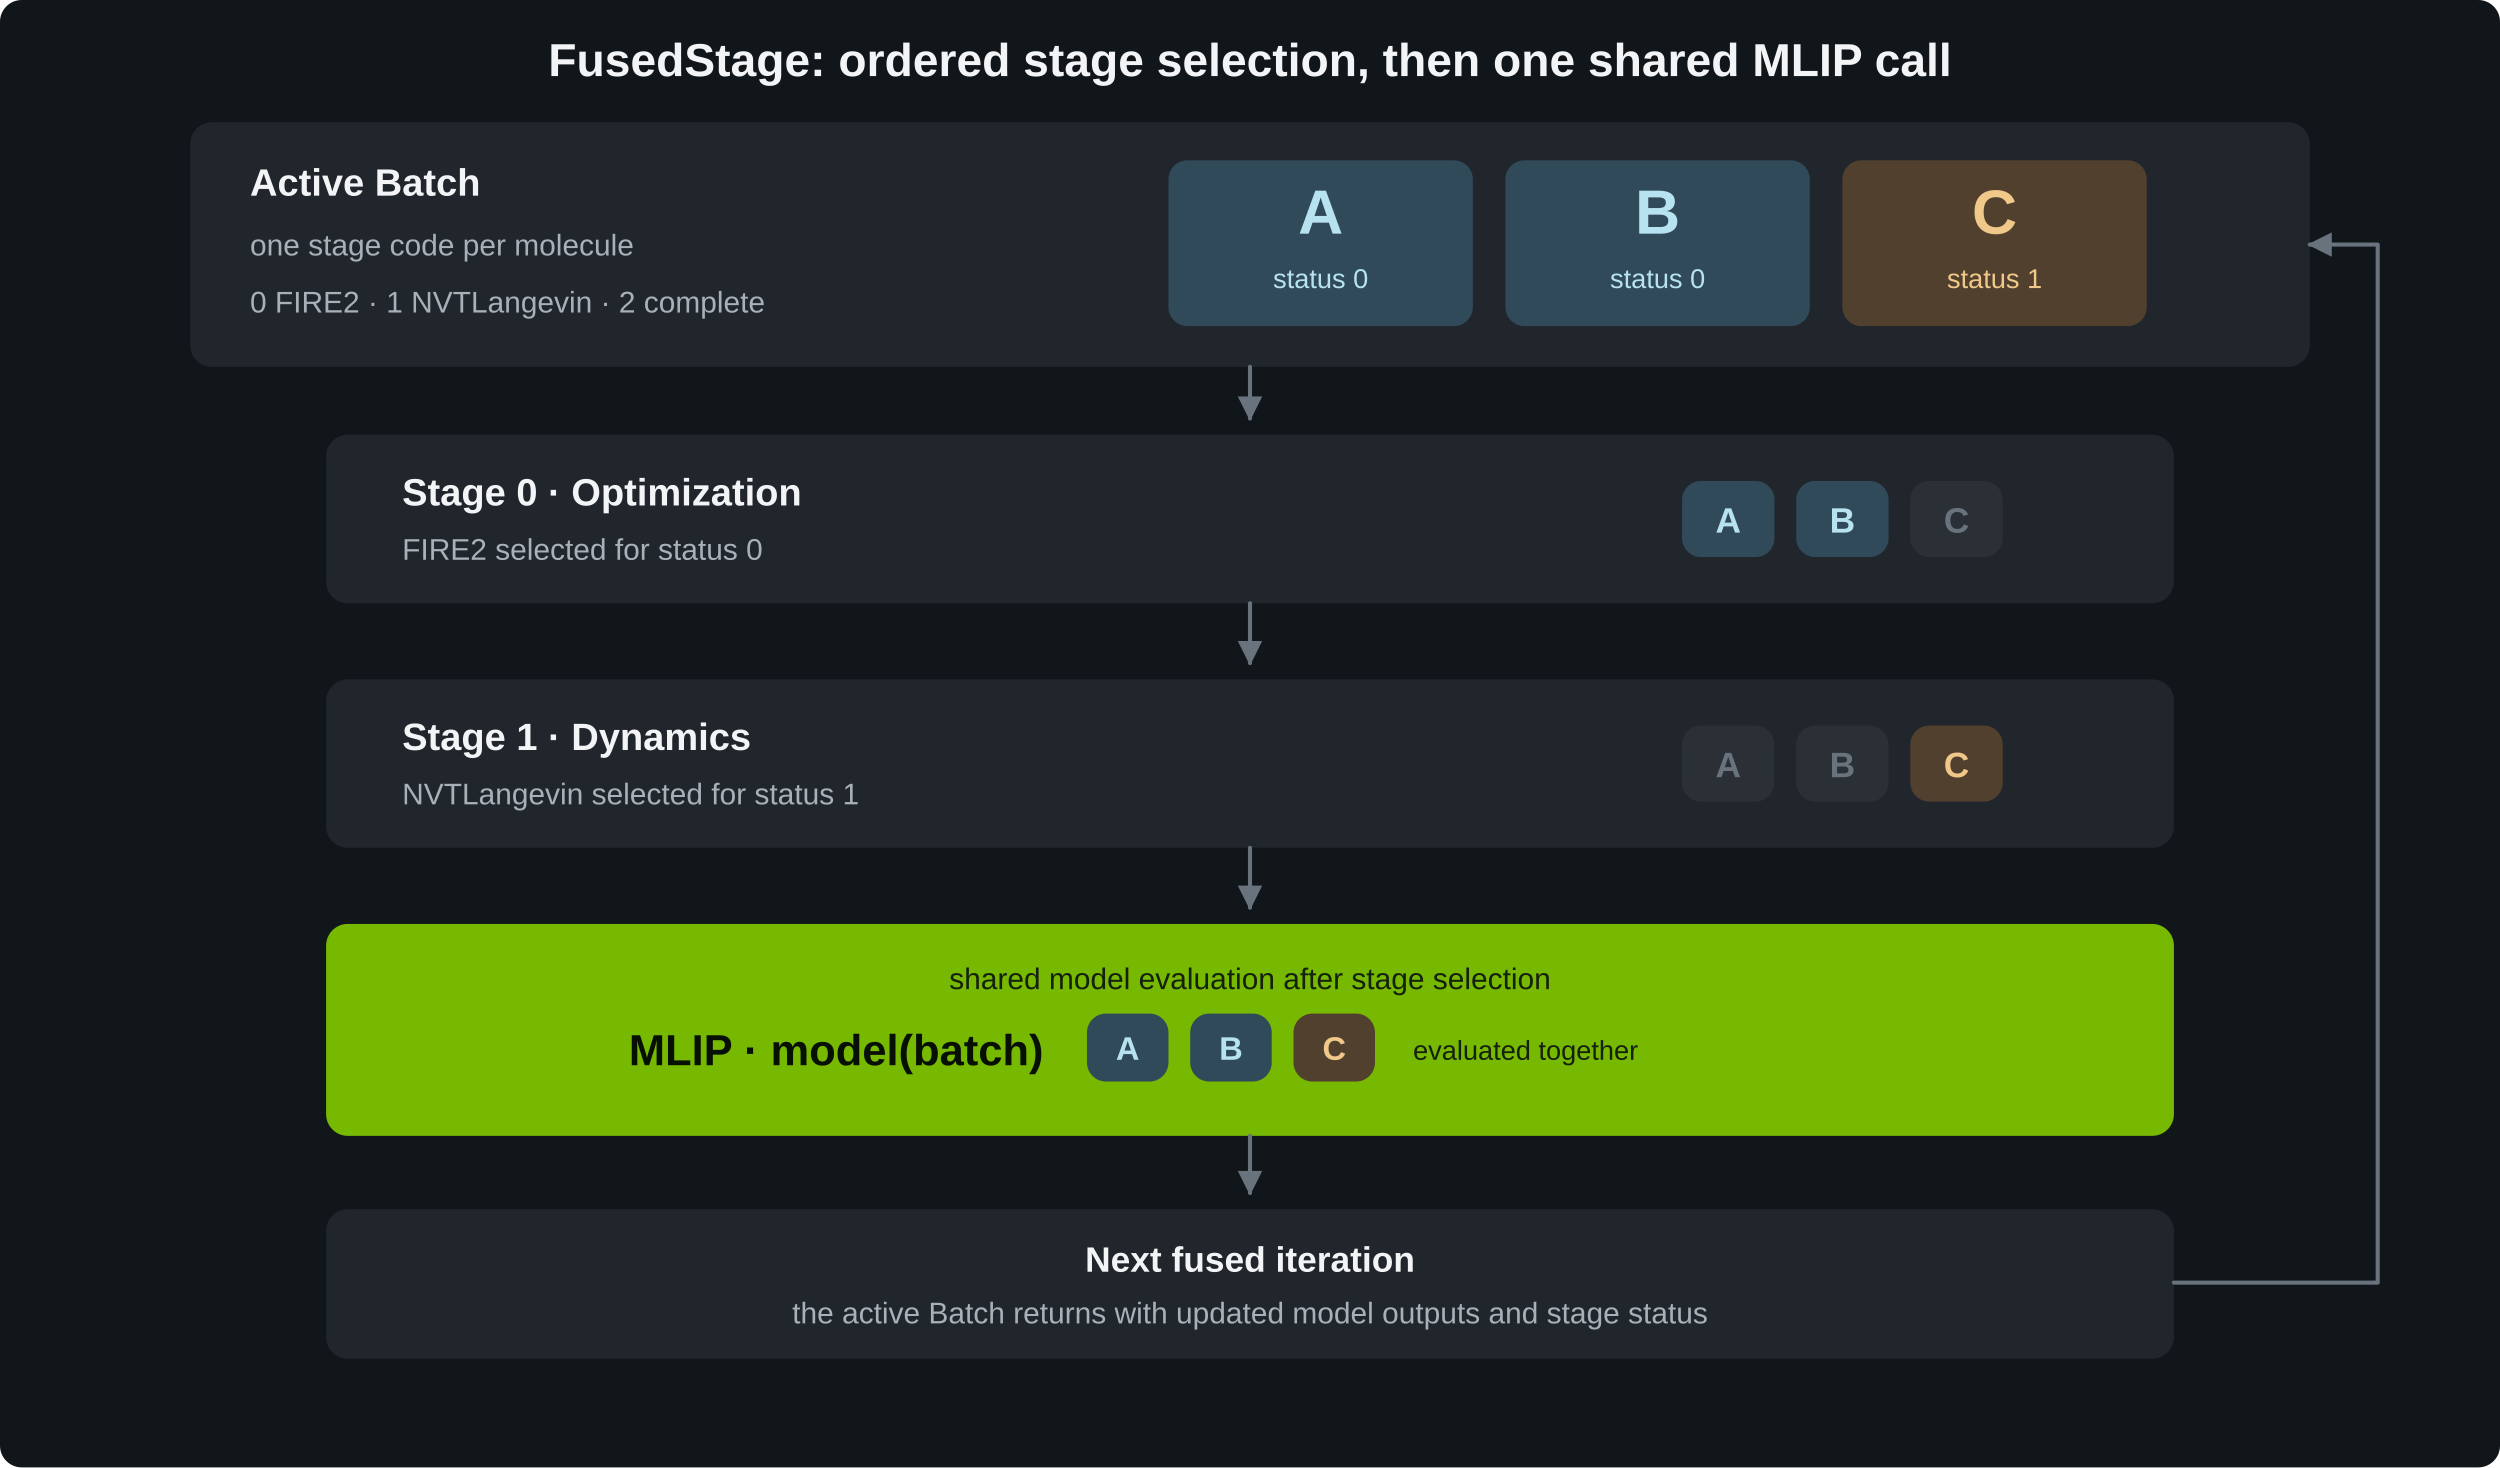
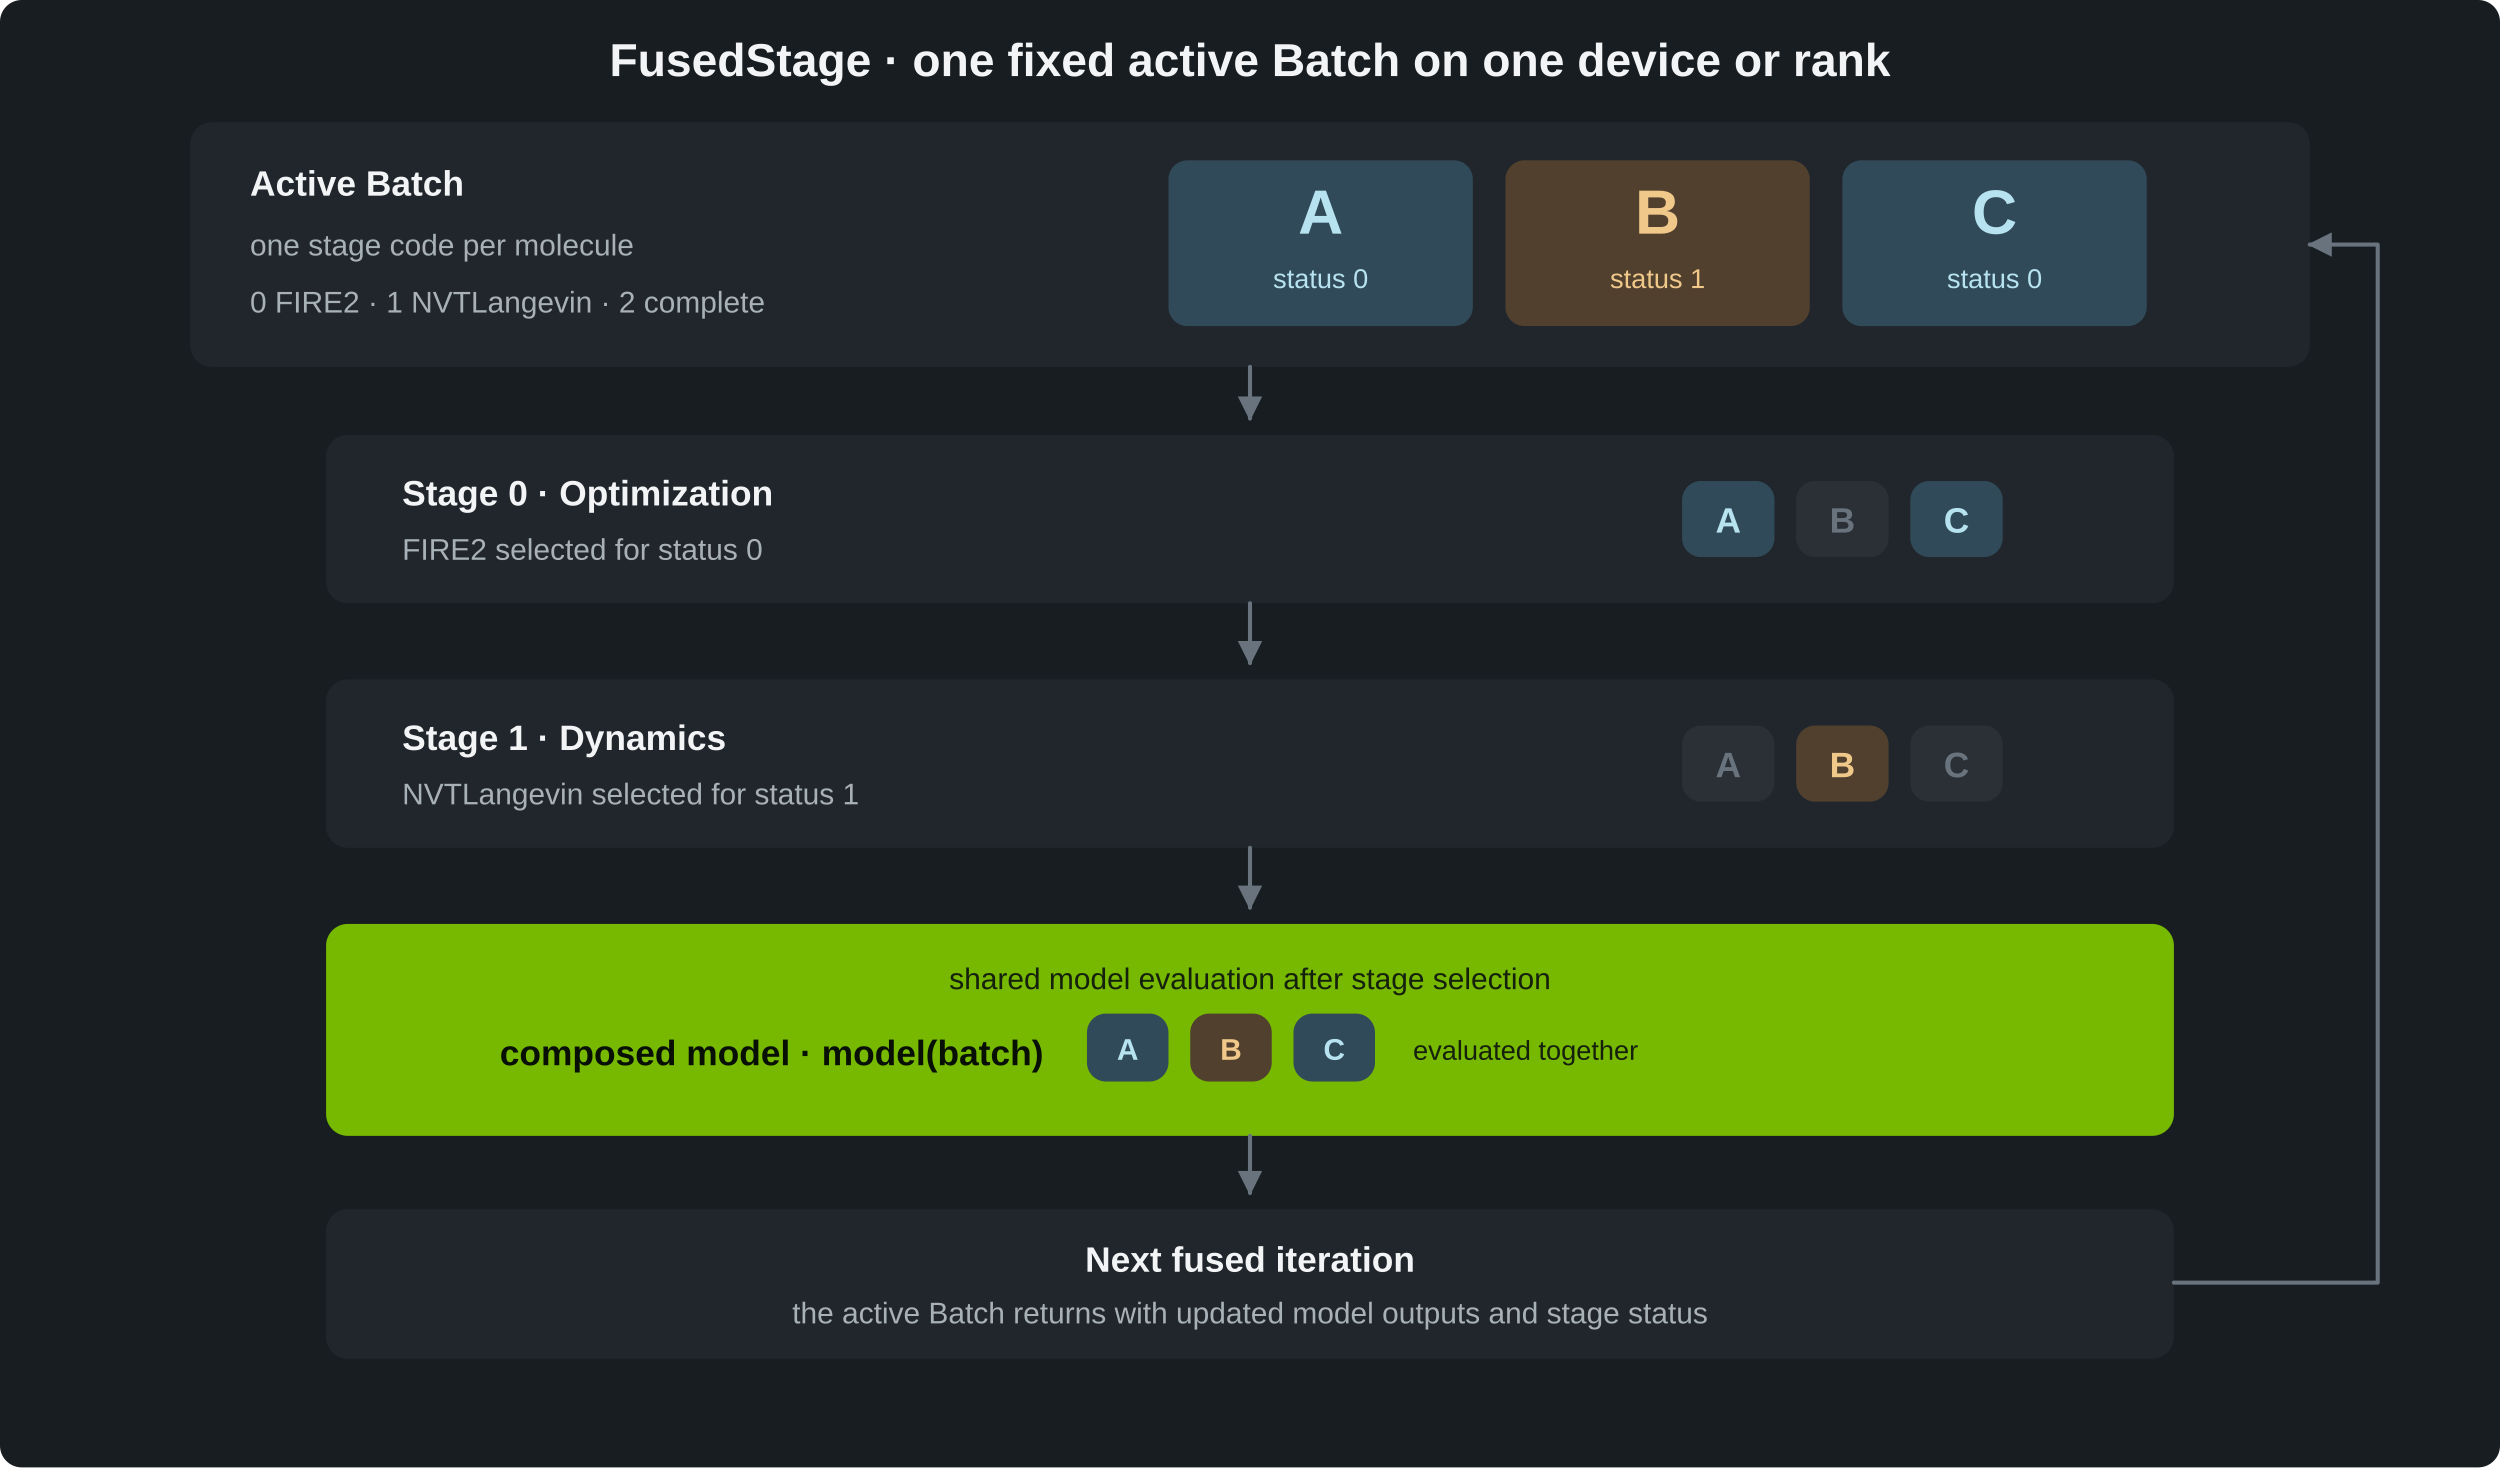
<svg xmlns="http://www.w3.org/2000/svg" width="920" height="540" viewBox="0 0 920 540" role="img" aria-labelledby="title desc">
  <defs>
    <marker id="fused-arrow" viewBox="0 0 10 10" refX="9" refY="5" markerWidth="6" markerHeight="6" orient="auto">
      <path d="M0 0L10 5L0 10Z" fill="#68737E" />
    </marker>
  </defs>
-   <rect width="920" height="540" rx="8" fill="#11161B" />
+   <rect width="920" height="540" rx="8" fill="#171D20" />
  <g font-family="NVIDIA Sans,Arial,sans-serif">
-     <text x="460" y="28" text-anchor="middle" fill="#F3F4F6" font-size="17" font-weight="700">FusedStage: ordered stage selection, then one shared MLIP call</text>
+     <text x="460" y="28" text-anchor="middle" fill="#F3F4F6" font-size="17" font-weight="700">FusedStage · one fixed active Batch on one device or rank</text>
    <rect x="70" y="45" width="780" height="90" rx="8" fill="#20262C" />
-     <text x="92" y="72" fill="#F3F4F6" font-size="14" font-weight="700">Active Batch</text>
+     <text x="92" y="72" fill="#F3F4F6" font-size="13" font-weight="700">Active Batch</text>
    <text x="92" y="94" fill="#A8B0B8" font-size="11">one stage code per molecule</text>
    <text x="92" y="115" fill="#A8B0B8" font-size="11">0 FIRE2 · 1 NVTLangevin · 2 complete</text>
    <rect x="430" y="59" width="112" height="61" rx="7" fill="#314A59" />
    <text x="486" y="86" text-anchor="middle" fill="#B7E3F1" font-size="23" font-weight="700">A</text>
    <text x="486" y="106" text-anchor="middle" fill="#B7E3F1" font-size="10">status 0</text>
-     <rect x="554" y="59" width="112" height="61" rx="7" fill="#314A59" />
-     <text x="610" y="86" text-anchor="middle" fill="#B7E3F1" font-size="23" font-weight="700">B</text>
-     <text x="610" y="106" text-anchor="middle" fill="#B7E3F1" font-size="10">status 0</text>
-     <rect x="678" y="59" width="112" height="61" rx="7" fill="#51402E" />
-     <text x="734" y="86" text-anchor="middle" fill="#F0C98A" font-size="23" font-weight="700">C</text>
-     <text x="734" y="106" text-anchor="middle" fill="#F0C98A" font-size="10">status 1</text>
+     <rect x="554" y="59" width="112" height="61" rx="7" fill="#51402E" />
+     <text x="610" y="86" text-anchor="middle" fill="#F0C98A" font-size="23" font-weight="700">B</text>
+     <text x="610" y="106" text-anchor="middle" fill="#F0C98A" font-size="10">status 1</text>
+     <rect x="678" y="59" width="112" height="61" rx="7" fill="#314A59" />
+     <text x="734" y="86" text-anchor="middle" fill="#B7E3F1" font-size="23" font-weight="700">C</text>
+     <text x="734" y="106" text-anchor="middle" fill="#B7E3F1" font-size="10">status 0</text>
    <path d="M460 135V154" fill="none" stroke="#68737E" stroke-width="1.5" stroke-linecap="round" marker-end="url(#fused-arrow)" />
    <rect x="120" y="160" width="680" height="62" rx="8" fill="#20262C" />
-     <text x="148" y="186" fill="#F3F4F6" font-size="14" font-weight="700">Stage 0 · Optimization</text>
+     <text x="148" y="186" fill="#F3F4F6" font-size="13" font-weight="700">Stage 0 · Optimization</text>
    <text x="148" y="206" fill="#A8B0B8" font-size="11">FIRE2 selected for status 0</text>
    <rect x="619" y="177" width="34" height="28" rx="7" fill="#314A59" />
    <text x="636" y="196" text-anchor="middle" fill="#B7E3F1" font-size="13" font-weight="700">A</text>
-     <rect x="661" y="177" width="34" height="28" rx="7" fill="#314A59" />
-     <text x="678" y="196" text-anchor="middle" fill="#B7E3F1" font-size="13" font-weight="700">B</text>
-     <rect x="703" y="177" width="34" height="28" rx="7" fill="#2A3035" />
-     <text x="720" y="196" text-anchor="middle" fill="#68737E" font-size="13" font-weight="700">C</text>
+     <rect x="661" y="177" width="34" height="28" rx="7" fill="#2A3035" />
+     <text x="678" y="196" text-anchor="middle" fill="#68737E" font-size="13" font-weight="700">B</text>
+     <rect x="703" y="177" width="34" height="28" rx="7" fill="#314A59" />
+     <text x="720" y="196" text-anchor="middle" fill="#B7E3F1" font-size="13" font-weight="700">C</text>
    <path d="M460 222V244" fill="none" stroke="#68737E" stroke-width="1.5" stroke-linecap="round" marker-end="url(#fused-arrow)" />
    <rect x="120" y="250" width="680" height="62" rx="8" fill="#20262C" />
-     <text x="148" y="276" fill="#F3F4F6" font-size="14" font-weight="700">Stage 1 · Dynamics</text>
+     <text x="148" y="276" fill="#F3F4F6" font-size="13" font-weight="700">Stage 1 · Dynamics</text>
    <text x="148" y="296" fill="#A8B0B8" font-size="11">NVTLangevin selected for status 1</text>
    <rect x="619" y="267" width="34" height="28" rx="7" fill="#2A3035" />
    <text x="636" y="286" text-anchor="middle" fill="#68737E" font-size="13" font-weight="700">A</text>
-     <rect x="661" y="267" width="34" height="28" rx="7" fill="#2A3035" />
-     <text x="678" y="286" text-anchor="middle" fill="#68737E" font-size="13" font-weight="700">B</text>
-     <rect x="703" y="267" width="34" height="28" rx="7" fill="#51402E" />
-     <text x="720" y="286" text-anchor="middle" fill="#F0C98A" font-size="13" font-weight="700">C</text>
+     <rect x="661" y="267" width="34" height="28" rx="7" fill="#51402E" />
+     <text x="678" y="286" text-anchor="middle" fill="#F0C98A" font-size="13" font-weight="700">B</text>
+     <rect x="703" y="267" width="34" height="28" rx="7" fill="#2A3035" />
+     <text x="720" y="286" text-anchor="middle" fill="#68737E" font-size="13" font-weight="700">C</text>
    <path d="M460 312V334" fill="none" stroke="#68737E" stroke-width="1.5" stroke-linecap="round" marker-end="url(#fused-arrow)" />
    <rect x="120" y="340" width="680" height="78" rx="8" fill="#76B900" />
    <text x="460" y="364" text-anchor="middle" fill="#15200D" font-size="11">shared model evaluation after stage selection</text>
-     <text x="384" y="392" text-anchor="end" fill="#081005" font-size="16" font-weight="700">MLIP · model(batch)</text>
+     <text x="384" y="392" text-anchor="end" fill="#081005" font-size="13" font-weight="700">composed model · model(batch)</text>
    <rect x="400" y="373" width="30" height="25" rx="7" fill="#314A59" />
-     <text x="415" y="390" text-anchor="middle" fill="#B7E3F1" font-size="12" font-weight="700">A</text>
-     <rect x="438" y="373" width="30" height="25" rx="7" fill="#314A59" />
-     <text x="453" y="390" text-anchor="middle" fill="#B7E3F1" font-size="12" font-weight="700">B</text>
-     <rect x="476" y="373" width="30" height="25" rx="7" fill="#51402E" />
-     <text x="491" y="390" text-anchor="middle" fill="#F0C98A" font-size="12" font-weight="700">C</text>
+     <text x="415" y="390" text-anchor="middle" fill="#B7E3F1" font-size="11" font-weight="700">A</text>
+     <rect x="438" y="373" width="30" height="25" rx="7" fill="#51402E" />
+     <text x="453" y="390" text-anchor="middle" fill="#F0C98A" font-size="11" font-weight="700">B</text>
+     <rect x="476" y="373" width="30" height="25" rx="7" fill="#314A59" />
+     <text x="491" y="390" text-anchor="middle" fill="#B7E3F1" font-size="11" font-weight="700">C</text>
    <text x="520" y="390" fill="#15200D" font-size="10">evaluated together</text>
    <path d="M460 418V439" fill="none" stroke="#68737E" stroke-width="1.5" stroke-linecap="round" marker-end="url(#fused-arrow)" />
    <rect x="120" y="445" width="680" height="55" rx="8" fill="#20262C" />
    <text x="460" y="468" text-anchor="middle" fill="#F3F4F6" font-size="13" font-weight="700">Next fused iteration</text>
    <text x="460" y="487" text-anchor="middle" fill="#A8B0B8" font-size="11">the active Batch returns with updated model outputs and stage status</text>
    <path d="M800 472H875V90H850" fill="none" stroke="#68737E" stroke-width="1.5" stroke-linecap="round" stroke-linejoin="round" marker-end="url(#fused-arrow)" />
  </g>
</svg>
